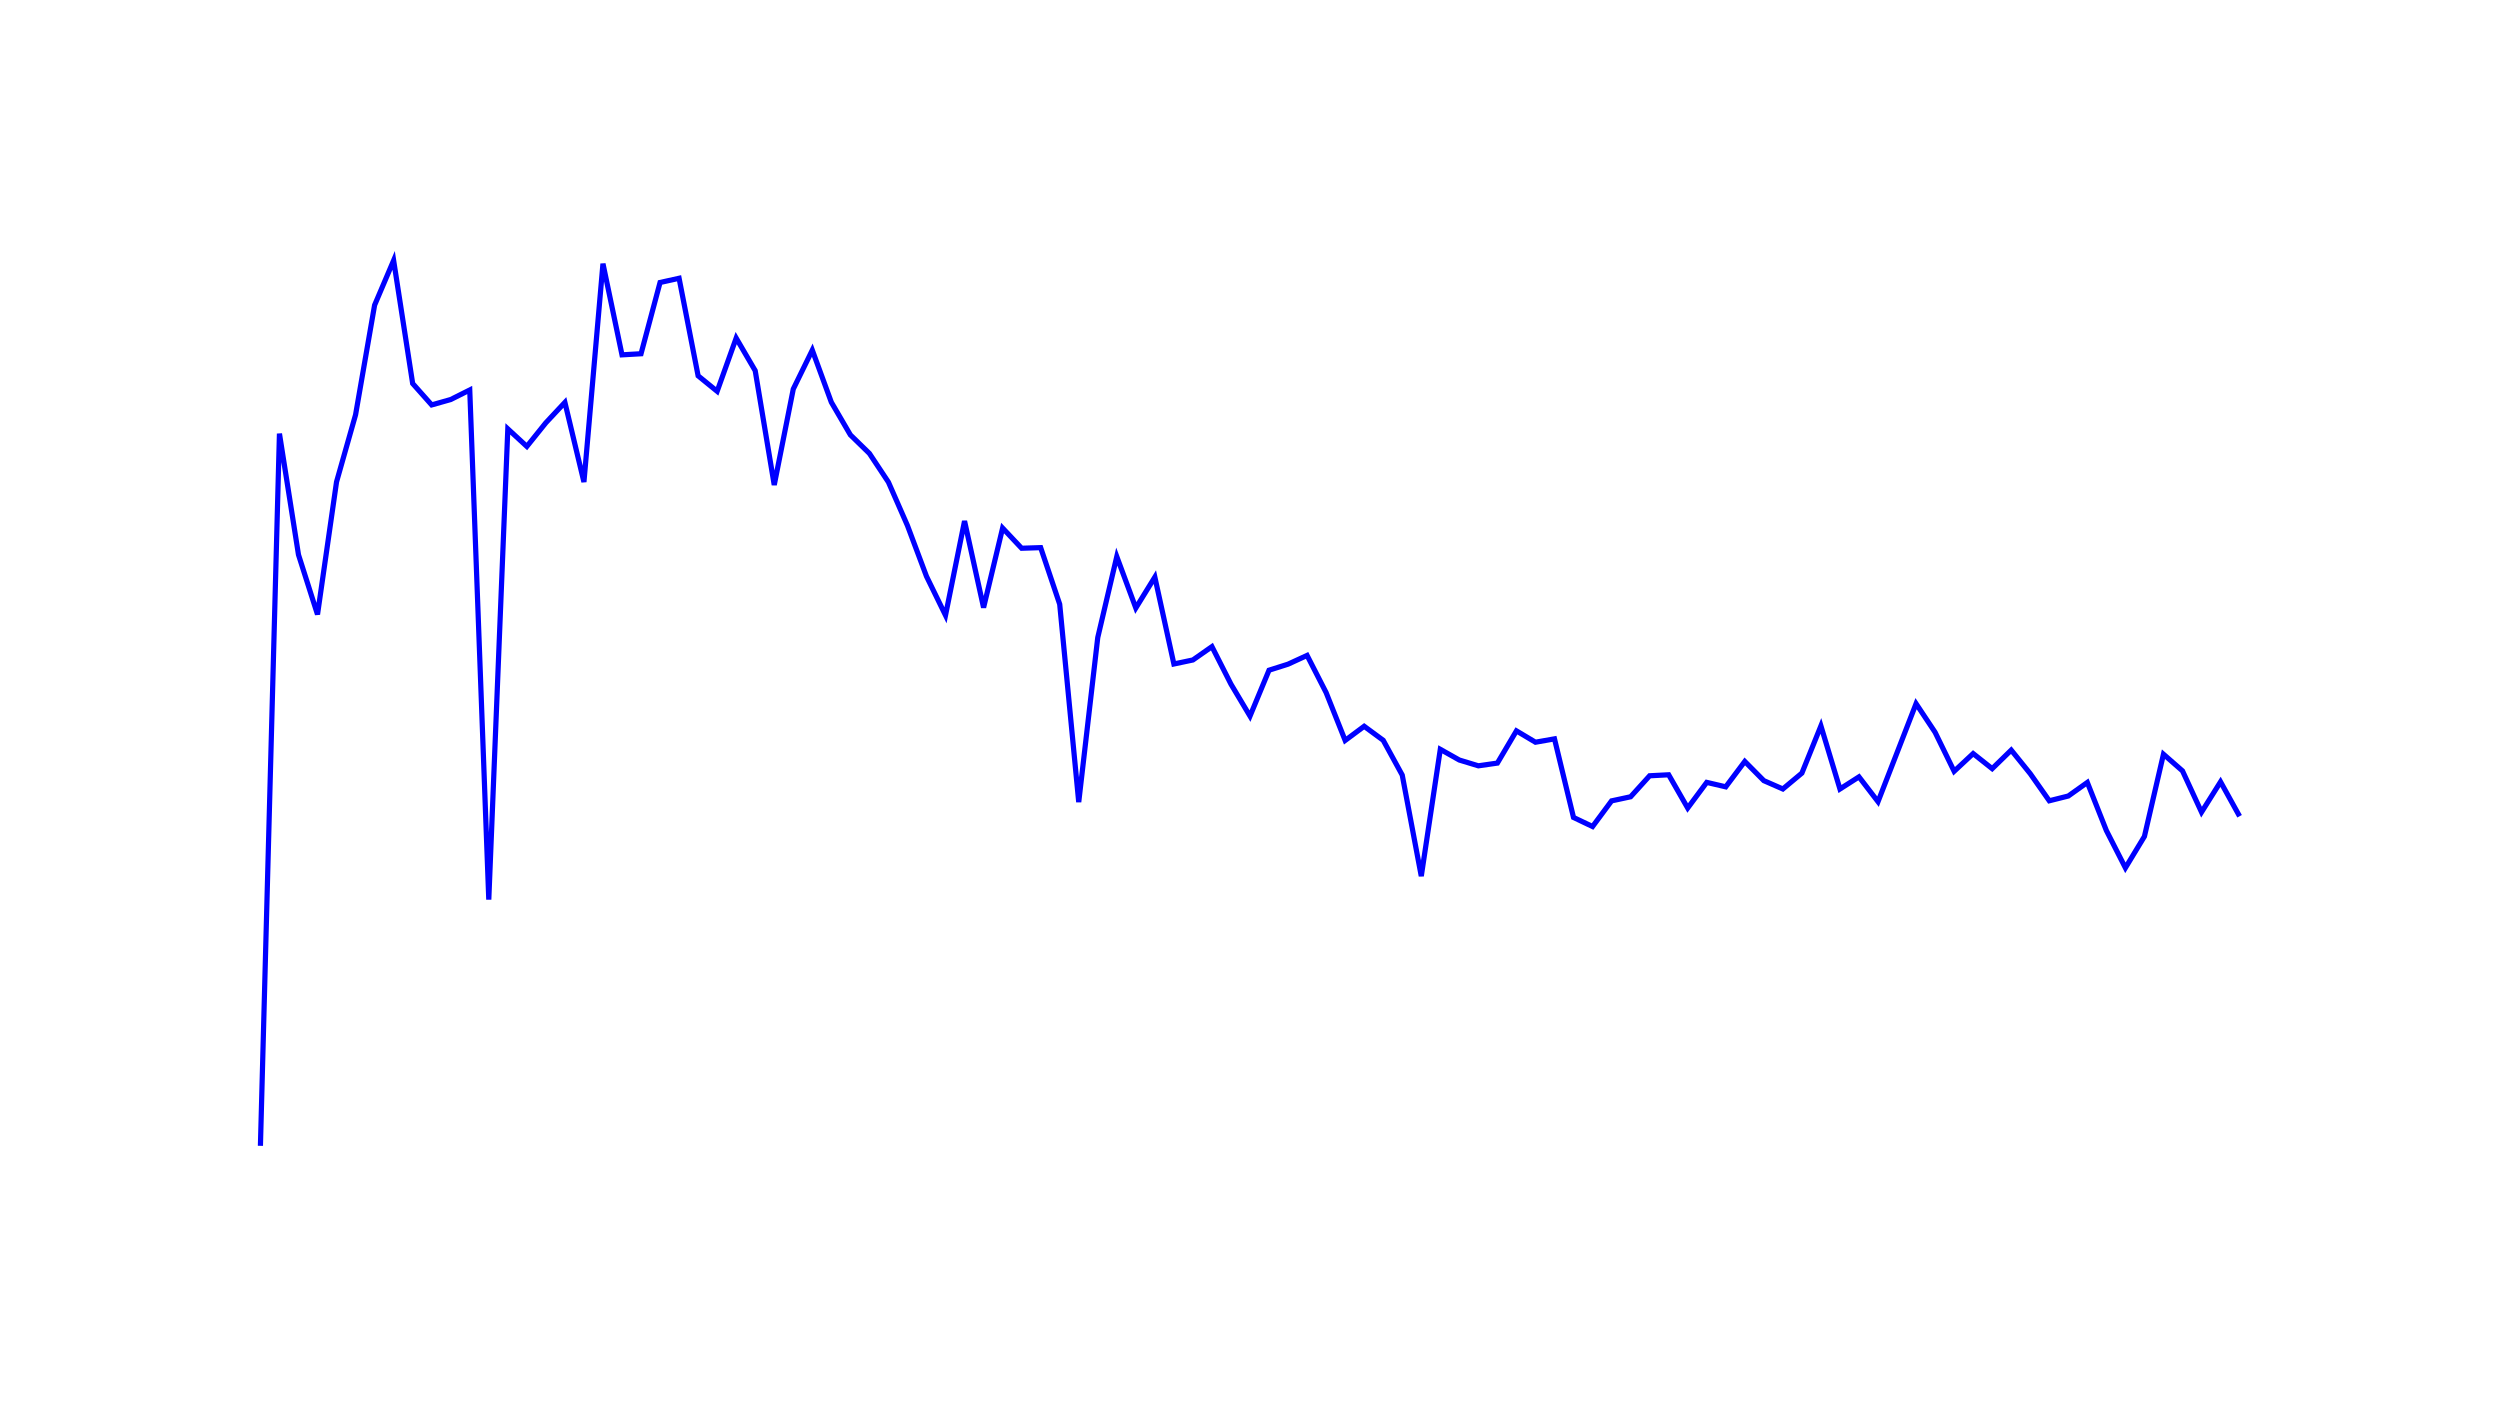
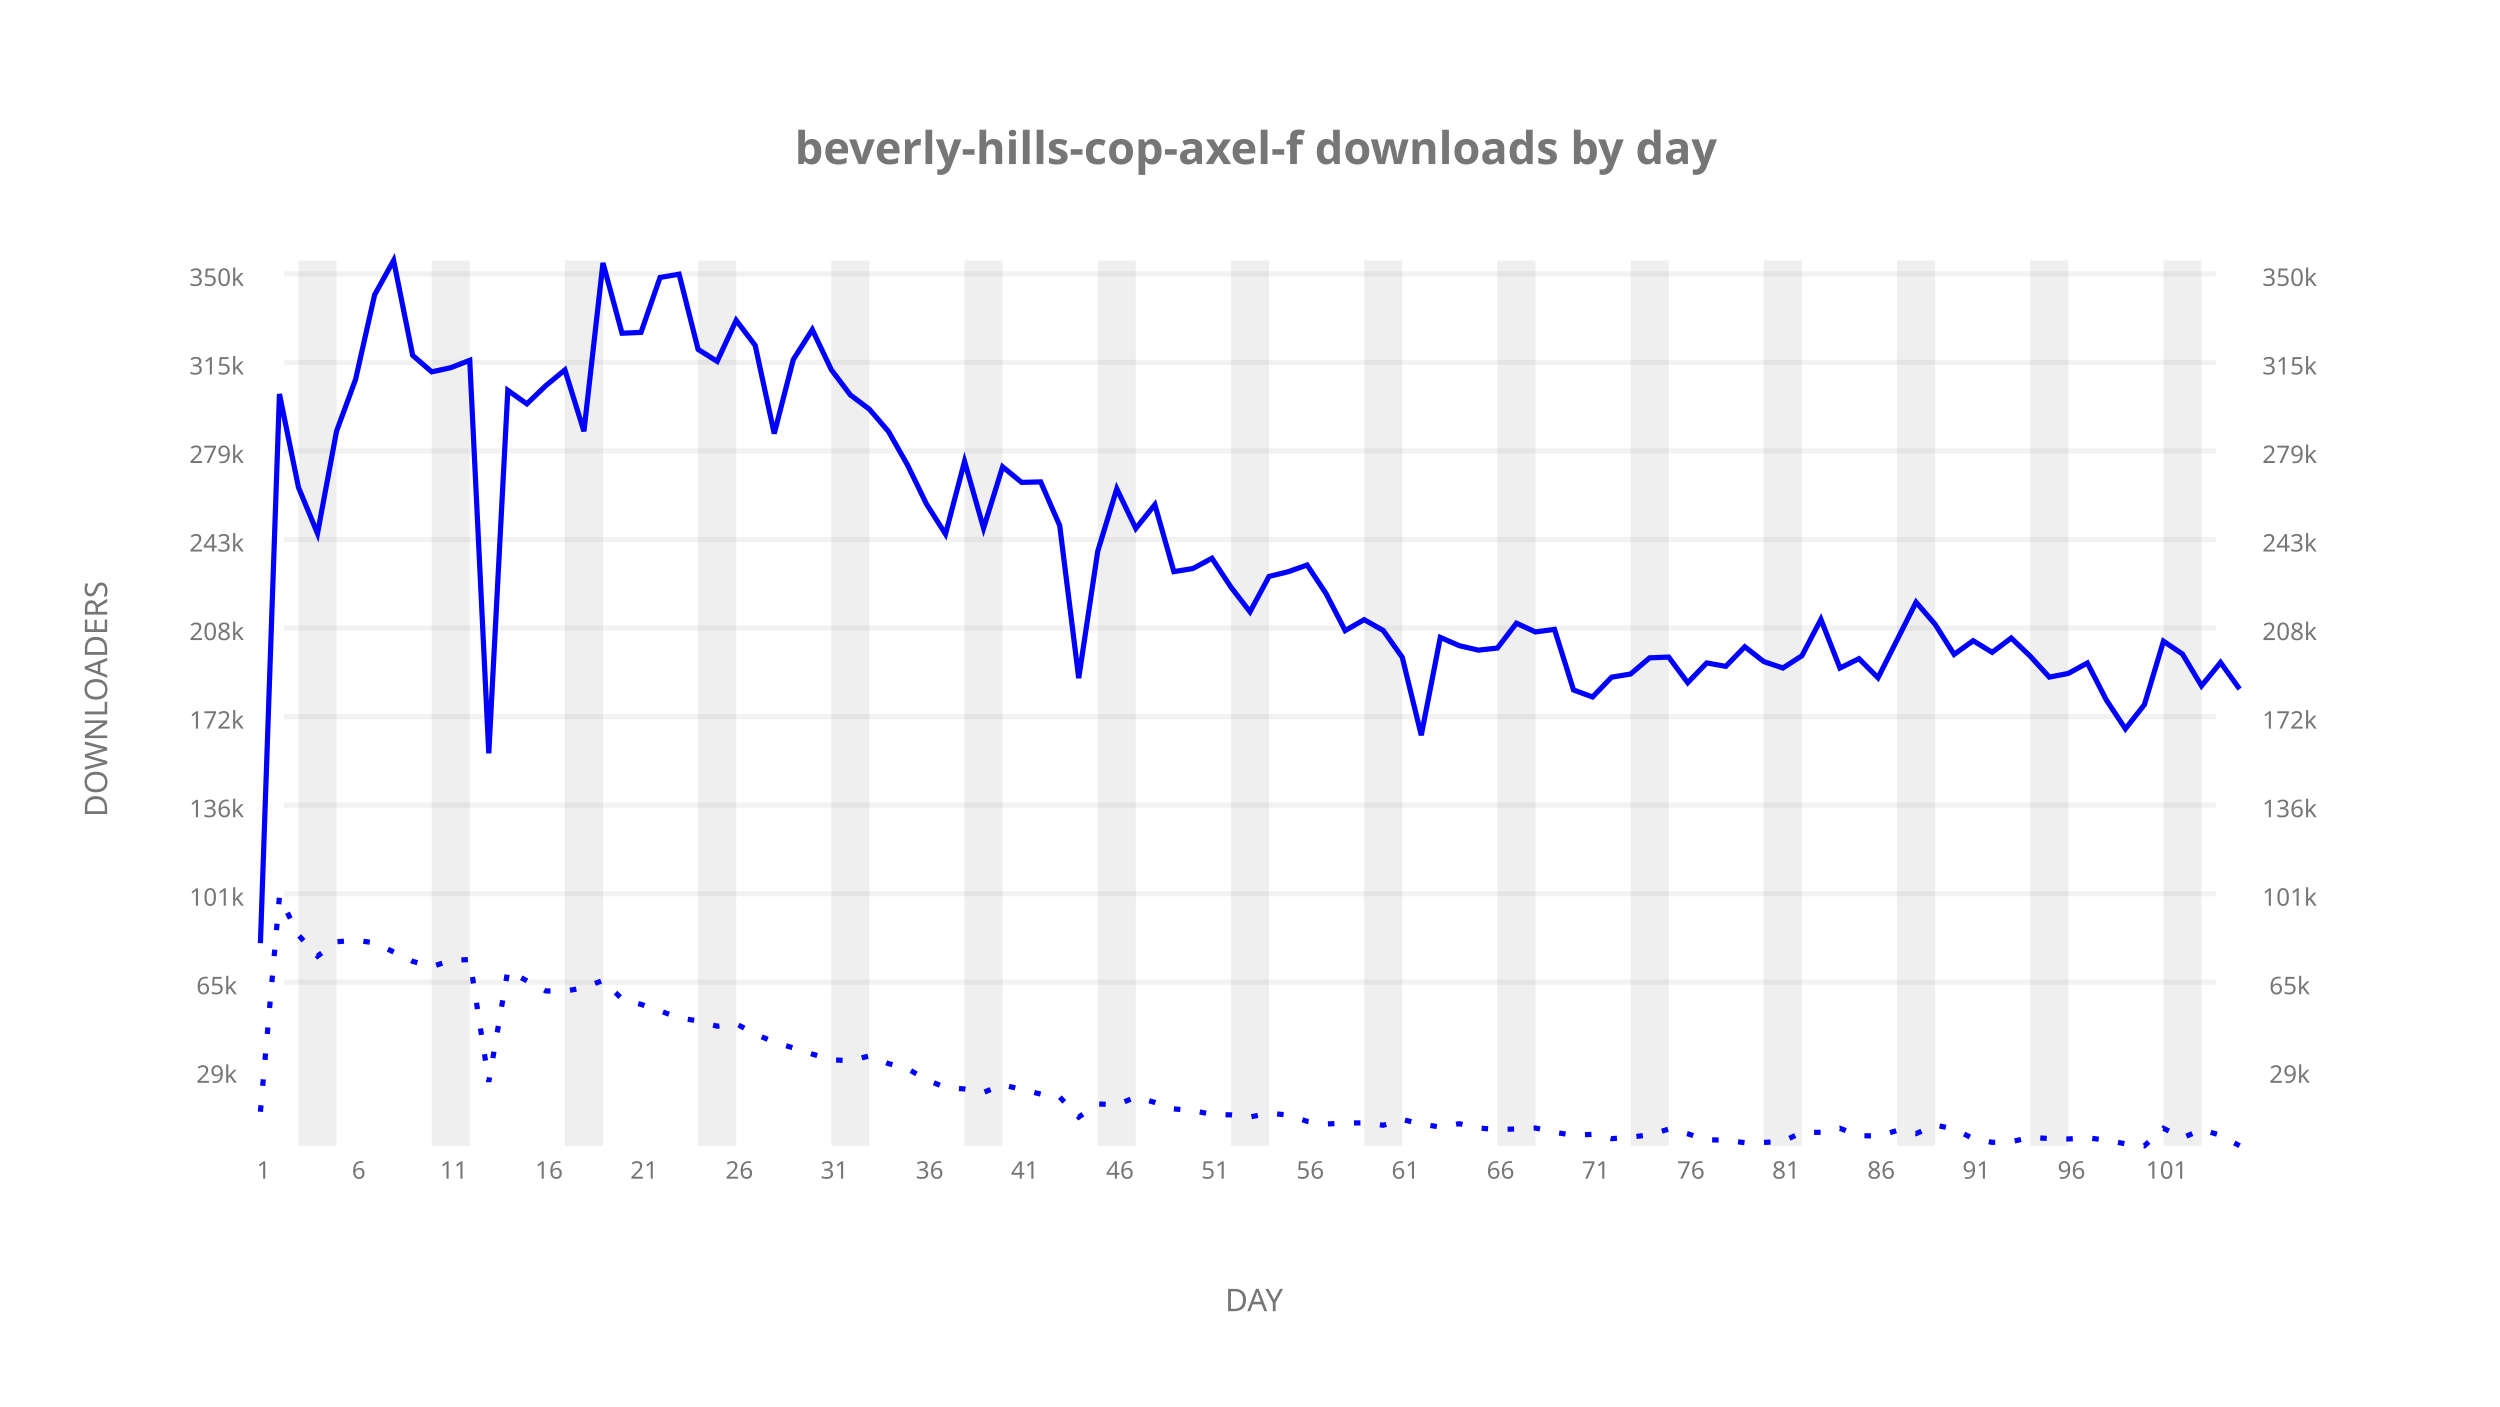
<svg xmlns="http://www.w3.org/2000/svg" xml:space="preserve" id="beverly-hills-cop-axel-f-downloads-by-day-day" x="0px" y="0px" width="1920px" height="1080px" viewBox="0 0 1920 1080" enable-background="new 0 0 1920 1080" role="img">
+   <g id="annotations">
+     <text x="960" y="126" font-family="Atkinson Hyperlegible" font-size="26pt" text-anchor="middle" text-align="center" font-weight="600" font-style="normal" style="fill:rgb(118,118,118); fill-opacity:1; stroke:rgb(118,118,118); stroke-opacity:0; stroke-width:0.5"> beverly-hills-cop-axel-f downloads by day</text>
+     <g id="axes-lines">
+       <text x="960" y="1007" font-family="Atkinson Hyperlegible" font-size="18pt" text-anchor="middle" text-align="center" font-weight="500" font-style="normal" style="fill:rgb(118,118,118); fill-opacity:1; stroke:rgb(118,118,118); stroke-opacity:0; stroke-width:0.5"> DAY</text>
+       <text x="73" y="540" font-family="Atkinson Hyperlegible" font-size="18pt" text-anchor="middle" text-align="center" dominant-baseline="central" font-weight="500" font-style="normal" style="fill:rgb(118,118,118); fill-opacity:1; stroke:rgb(118,118,118); stroke-opacity:0; stroke-width:0.5" transform="rotate(-90,73,540)"> DOWNLOADERS</text>
+     </g>
+     <g id="tic-y-label-lines">
+       <line x1="218" y1="754.345" x2="1702" y2="754.345" style="fill:rgb(0,0,255); fill-opacity:0; stroke:rgb(242,242,242); stroke-opacity:1; stroke-width:4" />
+       <line x1="218" y1="686.345" x2="1702" y2="686.345" style="fill:rgb(0,0,255); fill-opacity:0; stroke:rgb(242,242,242); stroke-opacity:1; stroke-width:4" />
+       <line x1="218" y1="618.345" x2="1702" y2="618.345" style="fill:rgb(0,0,255); fill-opacity:0; stroke:rgb(242,242,242); stroke-opacity:1; stroke-width:4" />
+       <line x1="218" y1="550.345" x2="1702" y2="550.345" style="fill:rgb(0,0,255); fill-opacity:0; stroke:rgb(242,242,242); stroke-opacity:1; stroke-width:4" />
+       <line x1="218" y1="482.345" x2="1702" y2="482.345" style="fill:rgb(0,0,255); fill-opacity:0; stroke:rgb(242,242,242); stroke-opacity:1; stroke-width:4" />
+       <line x1="218" y1="414.345" x2="1702" y2="414.345" style="fill:rgb(0,0,255); fill-opacity:0; stroke:rgb(242,242,242); stroke-opacity:1; stroke-width:4" />
+       <line x1="218" y1="346.345" x2="1702" y2="346.345" style="fill:rgb(0,0,255); fill-opacity:0; stroke:rgb(242,242,242); stroke-opacity:1; stroke-width:4" />
+       <line x1="218" y1="278.345" x2="1702" y2="278.345" style="fill:rgb(0,0,255); fill-opacity:0; stroke:rgb(242,242,242); stroke-opacity:1; stroke-width:4" />
+       <line x1="218" y1="210.345" x2="1702" y2="210.345" style="fill:rgb(0,0,255); fill-opacity:0; stroke:rgb(242,242,242); stroke-opacity:1; stroke-width:4" />
+     </g>
+     <g id="tic-x-labels">
+       <text x="200" y="898" font-family="Atkinson Hyperlegible" font-size="14pt" text-anchor="middle" text-align="center" dominant-baseline="central" font-weight="400" font-style="normal" style="fill:rgb(118,118,118); fill-opacity:1; stroke:rgb(118,118,118); stroke-opacity:0; stroke-width:0.5"> 1</text>
+       <text x="273.077" y="898" font-family="Atkinson Hyperlegible" font-size="14pt" text-anchor="middle" text-align="center" dominant-baseline="central" font-weight="400" font-style="normal" style="fill:rgb(118,118,118); fill-opacity:1; stroke:rgb(118,118,118); stroke-opacity:0; stroke-width:0.5"> 6</text>
+       <text x="346.154" y="898" font-family="Atkinson Hyperlegible" font-size="14pt" text-anchor="middle" text-align="center" dominant-baseline="central" font-weight="400" font-style="normal" style="fill:rgb(118,118,118); fill-opacity:1; stroke:rgb(118,118,118); stroke-opacity:0; stroke-width:0.5"> 11</text>
+       <text x="419.231" y="898" font-family="Atkinson Hyperlegible" font-size="14pt" text-anchor="middle" text-align="center" dominant-baseline="central" font-weight="400" font-style="normal" style="fill:rgb(118,118,118); fill-opacity:1; stroke:rgb(118,118,118); stroke-opacity:0; stroke-width:0.5"> 16</text>
+       <text x="492.308" y="898" font-family="Atkinson Hyperlegible" font-size="14pt" text-anchor="middle" text-align="center" dominant-baseline="central" font-weight="400" font-style="normal" style="fill:rgb(118,118,118); fill-opacity:1; stroke:rgb(118,118,118); stroke-opacity:0; stroke-width:0.5"> 21</text>
+       <text x="565.385" y="898" font-family="Atkinson Hyperlegible" font-size="14pt" text-anchor="middle" text-align="center" dominant-baseline="central" font-weight="400" font-style="normal" style="fill:rgb(118,118,118); fill-opacity:1; stroke:rgb(118,118,118); stroke-opacity:0; stroke-width:0.5"> 26</text>
+       <text x="638.462" y="898" font-family="Atkinson Hyperlegible" font-size="14pt" text-anchor="middle" text-align="center" dominant-baseline="central" font-weight="400" font-style="normal" style="fill:rgb(118,118,118); fill-opacity:1; stroke:rgb(118,118,118); stroke-opacity:0; stroke-width:0.5"> 31</text>
+       <text x="711.538" y="898" font-family="Atkinson Hyperlegible" font-size="14pt" text-anchor="middle" text-align="center" dominant-baseline="central" font-weight="400" font-style="normal" style="fill:rgb(118,118,118); fill-opacity:1; stroke:rgb(118,118,118); stroke-opacity:0; stroke-width:0.5"> 36</text>
+       <text x="784.615" y="898" font-family="Atkinson Hyperlegible" font-size="14pt" text-anchor="middle" text-align="center" dominant-baseline="central" font-weight="400" font-style="normal" style="fill:rgb(118,118,118); fill-opacity:1; stroke:rgb(118,118,118); stroke-opacity:0; stroke-width:0.5"> 41</text>
+       <text x="857.692" y="898" font-family="Atkinson Hyperlegible" font-size="14pt" text-anchor="middle" text-align="center" dominant-baseline="central" font-weight="400" font-style="normal" style="fill:rgb(118,118,118); fill-opacity:1; stroke:rgb(118,118,118); stroke-opacity:0; stroke-width:0.5"> 46</text>
+       <text x="930.769" y="898" font-family="Atkinson Hyperlegible" font-size="14pt" text-anchor="middle" text-align="center" dominant-baseline="central" font-weight="400" font-style="normal" style="fill:rgb(118,118,118); fill-opacity:1; stroke:rgb(118,118,118); stroke-opacity:0; stroke-width:0.5"> 51</text>
+       <text x="1003.846" y="898" font-family="Atkinson Hyperlegible" font-size="14pt" text-anchor="middle" text-align="center" dominant-baseline="central" font-weight="400" font-style="normal" style="fill:rgb(118,118,118); fill-opacity:1; stroke:rgb(118,118,118); stroke-opacity:0; stroke-width:0.5"> 56</text>
+       <text x="1076.923" y="898" font-family="Atkinson Hyperlegible" font-size="14pt" text-anchor="middle" text-align="center" dominant-baseline="central" font-weight="400" font-style="normal" style="fill:rgb(118,118,118); fill-opacity:1; stroke:rgb(118,118,118); stroke-opacity:0; stroke-width:0.5"> 61</text>
+       <text x="1150" y="898" font-family="Atkinson Hyperlegible" font-size="14pt" text-anchor="middle" text-align="center" dominant-baseline="central" font-weight="400" font-style="normal" style="fill:rgb(118,118,118); fill-opacity:1; stroke:rgb(118,118,118); stroke-opacity:0; stroke-width:0.5"> 66</text>
+       <text x="1223.077" y="898" font-family="Atkinson Hyperlegible" font-size="14pt" text-anchor="middle" text-align="center" dominant-baseline="central" font-weight="400" font-style="normal" style="fill:rgb(118,118,118); fill-opacity:1; stroke:rgb(118,118,118); stroke-opacity:0; stroke-width:0.5"> 71</text>
+       <text x="1296.154" y="898" font-family="Atkinson Hyperlegible" font-size="14pt" text-anchor="middle" text-align="center" dominant-baseline="central" font-weight="400" font-style="normal" style="fill:rgb(118,118,118); fill-opacity:1; stroke:rgb(118,118,118); stroke-opacity:0; stroke-width:0.5"> 76</text>
+       <text x="1369.231" y="898" font-family="Atkinson Hyperlegible" font-size="14pt" text-anchor="middle" text-align="center" dominant-baseline="central" font-weight="400" font-style="normal" style="fill:rgb(118,118,118); fill-opacity:1; stroke:rgb(118,118,118); stroke-opacity:0; stroke-width:0.5"> 81</text>
+       <text x="1442.308" y="898" font-family="Atkinson Hyperlegible" font-size="14pt" text-anchor="middle" text-align="center" dominant-baseline="central" font-weight="400" font-style="normal" style="fill:rgb(118,118,118); fill-opacity:1; stroke:rgb(118,118,118); stroke-opacity:0; stroke-width:0.5"> 86</text>
+       <text x="1515.385" y="898" font-family="Atkinson Hyperlegible" font-size="14pt" text-anchor="middle" text-align="center" dominant-baseline="central" font-weight="400" font-style="normal" style="fill:rgb(118,118,118); fill-opacity:1; stroke:rgb(118,118,118); stroke-opacity:0; stroke-width:0.5"> 91</text>
+       <text x="1588.462" y="898" font-family="Atkinson Hyperlegible" font-size="14pt" text-anchor="middle" text-align="center" dominant-baseline="central" font-weight="400" font-style="normal" style="fill:rgb(118,118,118); fill-opacity:1; stroke:rgb(118,118,118); stroke-opacity:0; stroke-width:0.5"> 96</text>
+       <text x="1661.538" y="898" font-family="Atkinson Hyperlegible" font-size="14pt" text-anchor="middle" text-align="center" dominant-baseline="central" font-weight="400" font-style="normal" style="fill:rgb(118,118,118); fill-opacity:1; stroke:rgb(118,118,118); stroke-opacity:0; stroke-width:0.5"> 101</text>
+     </g>
+     <g id="tic-y-labels">
+       <text x="164" y="824.345" font-family="Atkinson Hyperlegible" font-size="14pt" text-anchor="middle" text-align="center" dominant-baseline="central" font-weight="400" font-style="normal" style="fill:rgb(118,118,118); fill-opacity:1; stroke:rgb(118,118,118); stroke-opacity:0; stroke-width:0.5"> 29k</text>
+       <text x="1756" y="824.345" font-family="Atkinson Hyperlegible" font-size="14pt" text-anchor="middle" text-align="center" dominant-baseline="central" font-weight="400" font-style="normal" style="fill:rgb(118,118,118); fill-opacity:1; stroke:rgb(118,118,118); stroke-opacity:0; stroke-width:0.5"> 29k</text>
+       <text x="164" y="756.345" font-family="Atkinson Hyperlegible" font-size="14pt" text-anchor="middle" text-align="center" dominant-baseline="central" font-weight="400" font-style="normal" style="fill:rgb(118,118,118); fill-opacity:1; stroke:rgb(118,118,118); stroke-opacity:0; stroke-width:0.5"> 65k</text>
+       <text x="1756" y="756.345" font-family="Atkinson Hyperlegible" font-size="14pt" text-anchor="middle" text-align="center" dominant-baseline="central" font-weight="400" font-style="normal" style="fill:rgb(118,118,118); fill-opacity:1; stroke:rgb(118,118,118); stroke-opacity:0; stroke-width:0.5"> 65k</text>
+       <text x="164" y="688.345" font-family="Atkinson Hyperlegible" font-size="14pt" text-anchor="middle" text-align="center" dominant-baseline="central" font-weight="400" font-style="normal" style="fill:rgb(118,118,118); fill-opacity:1; stroke:rgb(118,118,118); stroke-opacity:0; stroke-width:0.5"> 101k</text>
+       <text x="1756" y="688.345" font-family="Atkinson Hyperlegible" font-size="14pt" text-anchor="middle" text-align="center" dominant-baseline="central" font-weight="400" font-style="normal" style="fill:rgb(118,118,118); fill-opacity:1; stroke:rgb(118,118,118); stroke-opacity:0; stroke-width:0.5"> 101k</text>
+       <text x="164" y="620.345" font-family="Atkinson Hyperlegible" font-size="14pt" text-anchor="middle" text-align="center" dominant-baseline="central" font-weight="400" font-style="normal" style="fill:rgb(118,118,118); fill-opacity:1; stroke:rgb(118,118,118); stroke-opacity:0; stroke-width:0.5"> 136k</text>
+       <text x="1756" y="620.345" font-family="Atkinson Hyperlegible" font-size="14pt" text-anchor="middle" text-align="center" dominant-baseline="central" font-weight="400" font-style="normal" style="fill:rgb(118,118,118); fill-opacity:1; stroke:rgb(118,118,118); stroke-opacity:0; stroke-width:0.5"> 136k</text>
+       <text x="164" y="552.345" font-family="Atkinson Hyperlegible" font-size="14pt" text-anchor="middle" text-align="center" dominant-baseline="central" font-weight="400" font-style="normal" style="fill:rgb(118,118,118); fill-opacity:1; stroke:rgb(118,118,118); stroke-opacity:0; stroke-width:0.5"> 172k</text>
+       <text x="1756" y="552.345" font-family="Atkinson Hyperlegible" font-size="14pt" text-anchor="middle" text-align="center" dominant-baseline="central" font-weight="400" font-style="normal" style="fill:rgb(118,118,118); fill-opacity:1; stroke:rgb(118,118,118); stroke-opacity:0; stroke-width:0.5"> 172k</text>
+       <text x="164" y="484.345" font-family="Atkinson Hyperlegible" font-size="14pt" text-anchor="middle" text-align="center" dominant-baseline="central" font-weight="400" font-style="normal" style="fill:rgb(118,118,118); fill-opacity:1; stroke:rgb(118,118,118); stroke-opacity:0; stroke-width:0.5"> 208k</text>
+       <text x="1756" y="484.345" font-family="Atkinson Hyperlegible" font-size="14pt" text-anchor="middle" text-align="center" dominant-baseline="central" font-weight="400" font-style="normal" style="fill:rgb(118,118,118); fill-opacity:1; stroke:rgb(118,118,118); stroke-opacity:0; stroke-width:0.5"> 208k</text>
+       <text x="164" y="416.345" font-family="Atkinson Hyperlegible" font-size="14pt" text-anchor="middle" text-align="center" dominant-baseline="central" font-weight="400" font-style="normal" style="fill:rgb(118,118,118); fill-opacity:1; stroke:rgb(118,118,118); stroke-opacity:0; stroke-width:0.5"> 243k</text>
+       <text x="1756" y="416.345" font-family="Atkinson Hyperlegible" font-size="14pt" text-anchor="middle" text-align="center" dominant-baseline="central" font-weight="400" font-style="normal" style="fill:rgb(118,118,118); fill-opacity:1; stroke:rgb(118,118,118); stroke-opacity:0; stroke-width:0.5"> 243k</text>
+       <text x="164" y="348.345" font-family="Atkinson Hyperlegible" font-size="14pt" text-anchor="middle" text-align="center" dominant-baseline="central" font-weight="400" font-style="normal" style="fill:rgb(118,118,118); fill-opacity:1; stroke:rgb(118,118,118); stroke-opacity:0; stroke-width:0.5"> 279k</text>
+       <text x="1756" y="348.345" font-family="Atkinson Hyperlegible" font-size="14pt" text-anchor="middle" text-align="center" dominant-baseline="central" font-weight="400" font-style="normal" style="fill:rgb(118,118,118); fill-opacity:1; stroke:rgb(118,118,118); stroke-opacity:0; stroke-width:0.5"> 279k</text>
+       <text x="164" y="280.345" font-family="Atkinson Hyperlegible" font-size="14pt" text-anchor="middle" text-align="center" dominant-baseline="central" font-weight="400" font-style="normal" style="fill:rgb(118,118,118); fill-opacity:1; stroke:rgb(118,118,118); stroke-opacity:0; stroke-width:0.5"> 315k</text>
+       <text x="1756" y="280.345" font-family="Atkinson Hyperlegible" font-size="14pt" text-anchor="middle" text-align="center" dominant-baseline="central" font-weight="400" font-style="normal" style="fill:rgb(118,118,118); fill-opacity:1; stroke:rgb(118,118,118); stroke-opacity:0; stroke-width:0.5"> 315k</text>
+       <text x="164" y="212.345" font-family="Atkinson Hyperlegible" font-size="14pt" text-anchor="middle" text-align="center" dominant-baseline="central" font-weight="400" font-style="normal" style="fill:rgb(118,118,118); fill-opacity:1; stroke:rgb(118,118,118); stroke-opacity:0; stroke-width:0.5"> 350k</text>
+       <text x="1756" y="212.345" font-family="Atkinson Hyperlegible" font-size="14pt" text-anchor="middle" text-align="center" dominant-baseline="central" font-weight="400" font-style="normal" style="fill:rgb(118,118,118); fill-opacity:1; stroke:rgb(118,118,118); stroke-opacity:0; stroke-width:0.5"> 350k</text>
+     </g>
+   </g>
+   <g id="weekend-bands-beverly-hills-cop-axel-f downloads by day">
+     <rect x="229.231" y="200" width="29.231" height="680" style="fill:rgb(148,148,148); fill-opacity:0.15; stroke:rgb(148,148,148); stroke-opacity:0; stroke-width:0" />
+     <rect x="331.538" y="200" width="29.231" height="680" style="fill:rgb(148,148,148); fill-opacity:0.15; stroke:rgb(148,148,148); stroke-opacity:0; stroke-width:0" />
+     <rect x="433.846" y="200" width="29.231" height="680" style="fill:rgb(148,148,148); fill-opacity:0.15; stroke:rgb(148,148,148); stroke-opacity:0; stroke-width:0" />
+     <rect x="536.154" y="200" width="29.231" height="680" style="fill:rgb(148,148,148); fill-opacity:0.15; stroke:rgb(148,148,148); stroke-opacity:0; stroke-width:0" />
+     <rect x="638.462" y="200" width="29.231" height="680" style="fill:rgb(148,148,148); fill-opacity:0.15; stroke:rgb(148,148,148); stroke-opacity:0; stroke-width:0" />
+     <rect x="740.769" y="200" width="29.231" height="680" style="fill:rgb(148,148,148); fill-opacity:0.15; stroke:rgb(148,148,148); stroke-opacity:0; stroke-width:0" />
+     <rect x="843.077" y="200" width="29.231" height="680" style="fill:rgb(148,148,148); fill-opacity:0.15; stroke:rgb(148,148,148); stroke-opacity:0; stroke-width:0" />
+     <rect x="945.385" y="200" width="29.231" height="680" style="fill:rgb(148,148,148); fill-opacity:0.15; stroke:rgb(148,148,148); stroke-opacity:0; stroke-width:0" />
+     <rect x="1047.692" y="200" width="29.231" height="680" style="fill:rgb(148,148,148); fill-opacity:0.15; stroke:rgb(148,148,148); stroke-opacity:0; stroke-width:0" />
+     <rect x="1150" y="200" width="29.231" height="680" style="fill:rgb(148,148,148); fill-opacity:0.15; stroke:rgb(148,148,148); stroke-opacity:0; stroke-width:0" />
+     <rect x="1252.308" y="200" width="29.231" height="680" style="fill:rgb(148,148,148); fill-opacity:0.15; stroke:rgb(148,148,148); stroke-opacity:0; stroke-width:0" />
+     <rect x="1354.615" y="200" width="29.231" height="680" style="fill:rgb(148,148,148); fill-opacity:0.15; stroke:rgb(148,148,148); stroke-opacity:0; stroke-width:0" />
+     <rect x="1456.923" y="200" width="29.231" height="680" style="fill:rgb(148,148,148); fill-opacity:0.15; stroke:rgb(148,148,148); stroke-opacity:0; stroke-width:0" />
+     <rect x="1559.231" y="200" width="29.231" height="680" style="fill:rgb(148,148,148); fill-opacity:0.15; stroke:rgb(148,148,148); stroke-opacity:0; stroke-width:0" />
+     <rect x="1661.538" y="200" width="29.231" height="680" style="fill:rgb(148,148,148); fill-opacity:0.15; stroke:rgb(148,148,148); stroke-opacity:0; stroke-width:0" />
+   </g>
  <g id="polyline-beverly-hills-cop-axel-f downloads by day">
-     <polyline points="200,880 214.615,333.021 229.231,426.017 243.846,471.926 258.462,370.075 273.077,318.542 287.692,234.35 302.308,200 316.923,294.538 331.538,310.977 346.154,306.834 360.769,299.514 375.385,690.919 390,329.385 404.615,342.86 419.231,324.673 433.846,309.044 448.462,370.192 463.077,202.512 477.692,272.519 492.308,271.678 506.923,216.954 521.538,213.718 536.154,288.622 550.769,300.52 565.385,259.649 580,284.689 594.615,372.478 609.231,298.788 623.846,268.907 638.462,308.911 653.077,333.983 667.692,348.225 682.308,370.286 696.923,403.637 711.538,442.617 726.154,472.559 740.769,400.148 755.385,466.643 770,405.548 784.615,421.057 799.231,420.578 813.846,464.04 828.462,616.032 843.077,489.611 857.692,427.458 872.308,466.94 886.923,443.23 901.538,509.942 916.154,506.849 930.769,496.612 945.385,525.437 960,549.97 974.615,514.718 989.231,510.085 1003.85,503.359 1018.46,531.914 1033.08,568.652 1047.69,557.787 1062.31,568.538 1076.92,595.256 1091.54,672.878 1106.15,575.484 1120.77,583.704 1135.38,588.147 1150,586.048 1164.62,561.307 1179.23,570.021 1193.85,567.448 1208.46,627.804 1223.08,634.775 1237.69,615.068 1252.31,611.921 1266.92,595.8 1281.54,595.036 1296.15,620.568 1310.77,600.87 1325.38,604.287 1340,584.785 1354.62,599.538 1369.23,605.938 1383.85,593.748 1398.46,557.495 1413.08,605.956 1427.69,596.631 1442.31,615.681 1456.92,578.088 1471.54,540.41 1486.15,562.4 1500.77,592.357 1515.38,578.745 1530,590.334 1544.62,576.08 1559.23,594.179 1573.85,615.001 1588.46,611.337 1603.08,600.93 1617.69,637.841 1632.31,666.51 1646.92,642.382 1661.54,579.232 1676.15,592.035 1690.77,623.74 1705.38,600.44 1720,626.894 " style="fill:rgb(0,0,255); fill-opacity:0; stroke:rgb(0,0,255); stroke-opacity:1; stroke-width:4" />
+     <polyline points="200,724.373 214.615,302.578 229.231,374.29 243.846,409.692 258.462,331.151 273.077,291.412 287.692,226.488 302.308,200 316.923,272.902 331.538,285.579 346.154,282.384 360.769,276.739 375.385,578.566 390,299.773 404.615,310.165 419.231,296.14 433.846,284.088 448.462,331.241 463.077,201.937 477.692,255.922 492.308,255.274 506.923,213.074 521.538,210.578 536.154,268.34 550.769,277.515 565.385,245.998 580,265.307 594.615,333.004 609.231,276.179 623.846,253.137 638.462,283.985 653.077,303.319 667.692,314.301 682.308,331.313 696.923,357.032 711.538,387.091 726.154,410.18 740.769,354.342 755.385,405.618 770,358.505 784.615,370.466 799.231,370.096 813.846,403.611 828.462,520.818 843.077,423.33 857.692,375.401 872.308,405.847 886.923,387.563 901.538,439.008 916.154,436.623 930.769,428.729 945.385,450.956 960,469.875 974.615,442.691 989.231,439.118 1003.85,433.931 1018.46,455.951 1033.08,484.281 1047.69,475.903 1062.31,484.193 1076.92,504.797 1091.54,564.654 1106.15,489.55 1120.77,495.889 1135.38,499.314 1150,497.696 1164.62,478.617 1179.23,485.337 1193.85,483.353 1208.46,529.896 1223.08,535.271 1237.69,520.074 1252.31,517.647 1266.92,505.216 1281.54,504.627 1296.15,524.316 1310.77,509.126 1325.38,511.761 1340,496.722 1354.62,508.099 1369.23,513.034 1383.85,503.634 1398.46,475.678 1413.08,513.047 1427.69,505.857 1442.31,520.547 1456.92,491.557 1471.54,462.503 1486.15,479.46 1500.77,502.561 1515.38,492.064 1530,501.001 1544.62,490.009 1559.23,503.966 1573.85,520.023 1588.46,517.197 1603.08,509.172 1617.69,537.635 1632.31,559.743 1646.92,541.137 1661.54,492.44 1676.15,502.313 1690.77,526.762 1705.38,508.794 1720,529.194 " style="fill:rgb(0,0,255); fill-opacity:0; stroke:rgb(0,0,255); stroke-opacity:1; stroke-width:4" />
+   </g>
+   <g id="polyline-beverly-hills-cop-axel-f downloads by day uploaders">
+     <polyline points="200,853.845 214.615,688.424 229.231,718.197 243.846,734.311 258.462,723.304 273.077,722.023 287.692,724.137 302.308,731.12 316.923,738.333 331.538,742.443 346.154,737.51 360.769,736.94 375.385,830.853 390,745.333 404.615,753.237 419.231,761.047 433.846,761.23 448.462,758.561 463.077,752.938 477.692,767.212 492.308,771.353 506.923,776.332 521.538,781.868 536.154,783.995 550.769,788.127 565.385,786.237 580,794.232 594.615,800.274 609.231,804.858 623.846,809.538 638.462,813.871 653.077,814.691 667.692,810.922 682.308,816.851 696.923,820.662 711.538,829.347 726.154,835.138 740.769,836.347 755.385,838.961 770,833.041 784.615,836.785 799.231,840.244 813.846,842.501 828.462,857.934 843.077,847.789 857.692,848.607 872.308,842.537 886.923,846.658 901.538,851.638 916.154,852.93 930.769,855.854 945.385,856.219 960,857.803 974.615,854.968 989.231,856.31 1003.85,861.165 1018.46,863.262 1033.08,862.469 1047.69,862.387 1062.31,864.176 1076.92,859.749 1091.54,863.28 1106.15,865.567 1120.77,863.02 1135.38,866.318 1150,867.468 1164.62,867.043 1179.23,866.337 1193.85,869.536 1208.46,871.959 1223.08,871.143 1237.69,874.521 1252.31,873.294 1266.92,871.559 1281.54,867.18 1296.15,870.756 1310.77,875.377 1325.38,875.625 1340,877.596 1354.62,877.394 1369.23,876.574 1383.85,869.712 1398.46,869.628 1413.08,866.558 1427.69,872.127 1442.31,872.497 1456.92,868.267 1471.54,870.634 1486.15,864.015 1500.77,867.121 1515.38,874.43 1530,877.325 1544.62,876.845 1559.23,873.505 1573.85,874.395 1588.46,874.723 1603.08,873.778 1617.69,875.686 1632.31,878.433 1646.92,880 1661.54,866.541 1676.15,873.875 1690.77,867.546 1705.38,871.887 1720,879.956 " stroke-dasharray="5 15" style="fill:rgb(0,0,255); fill-opacity:0; stroke:rgb(0,0,255); stroke-opacity:1; stroke-width:4" />
  </g>
</svg>
